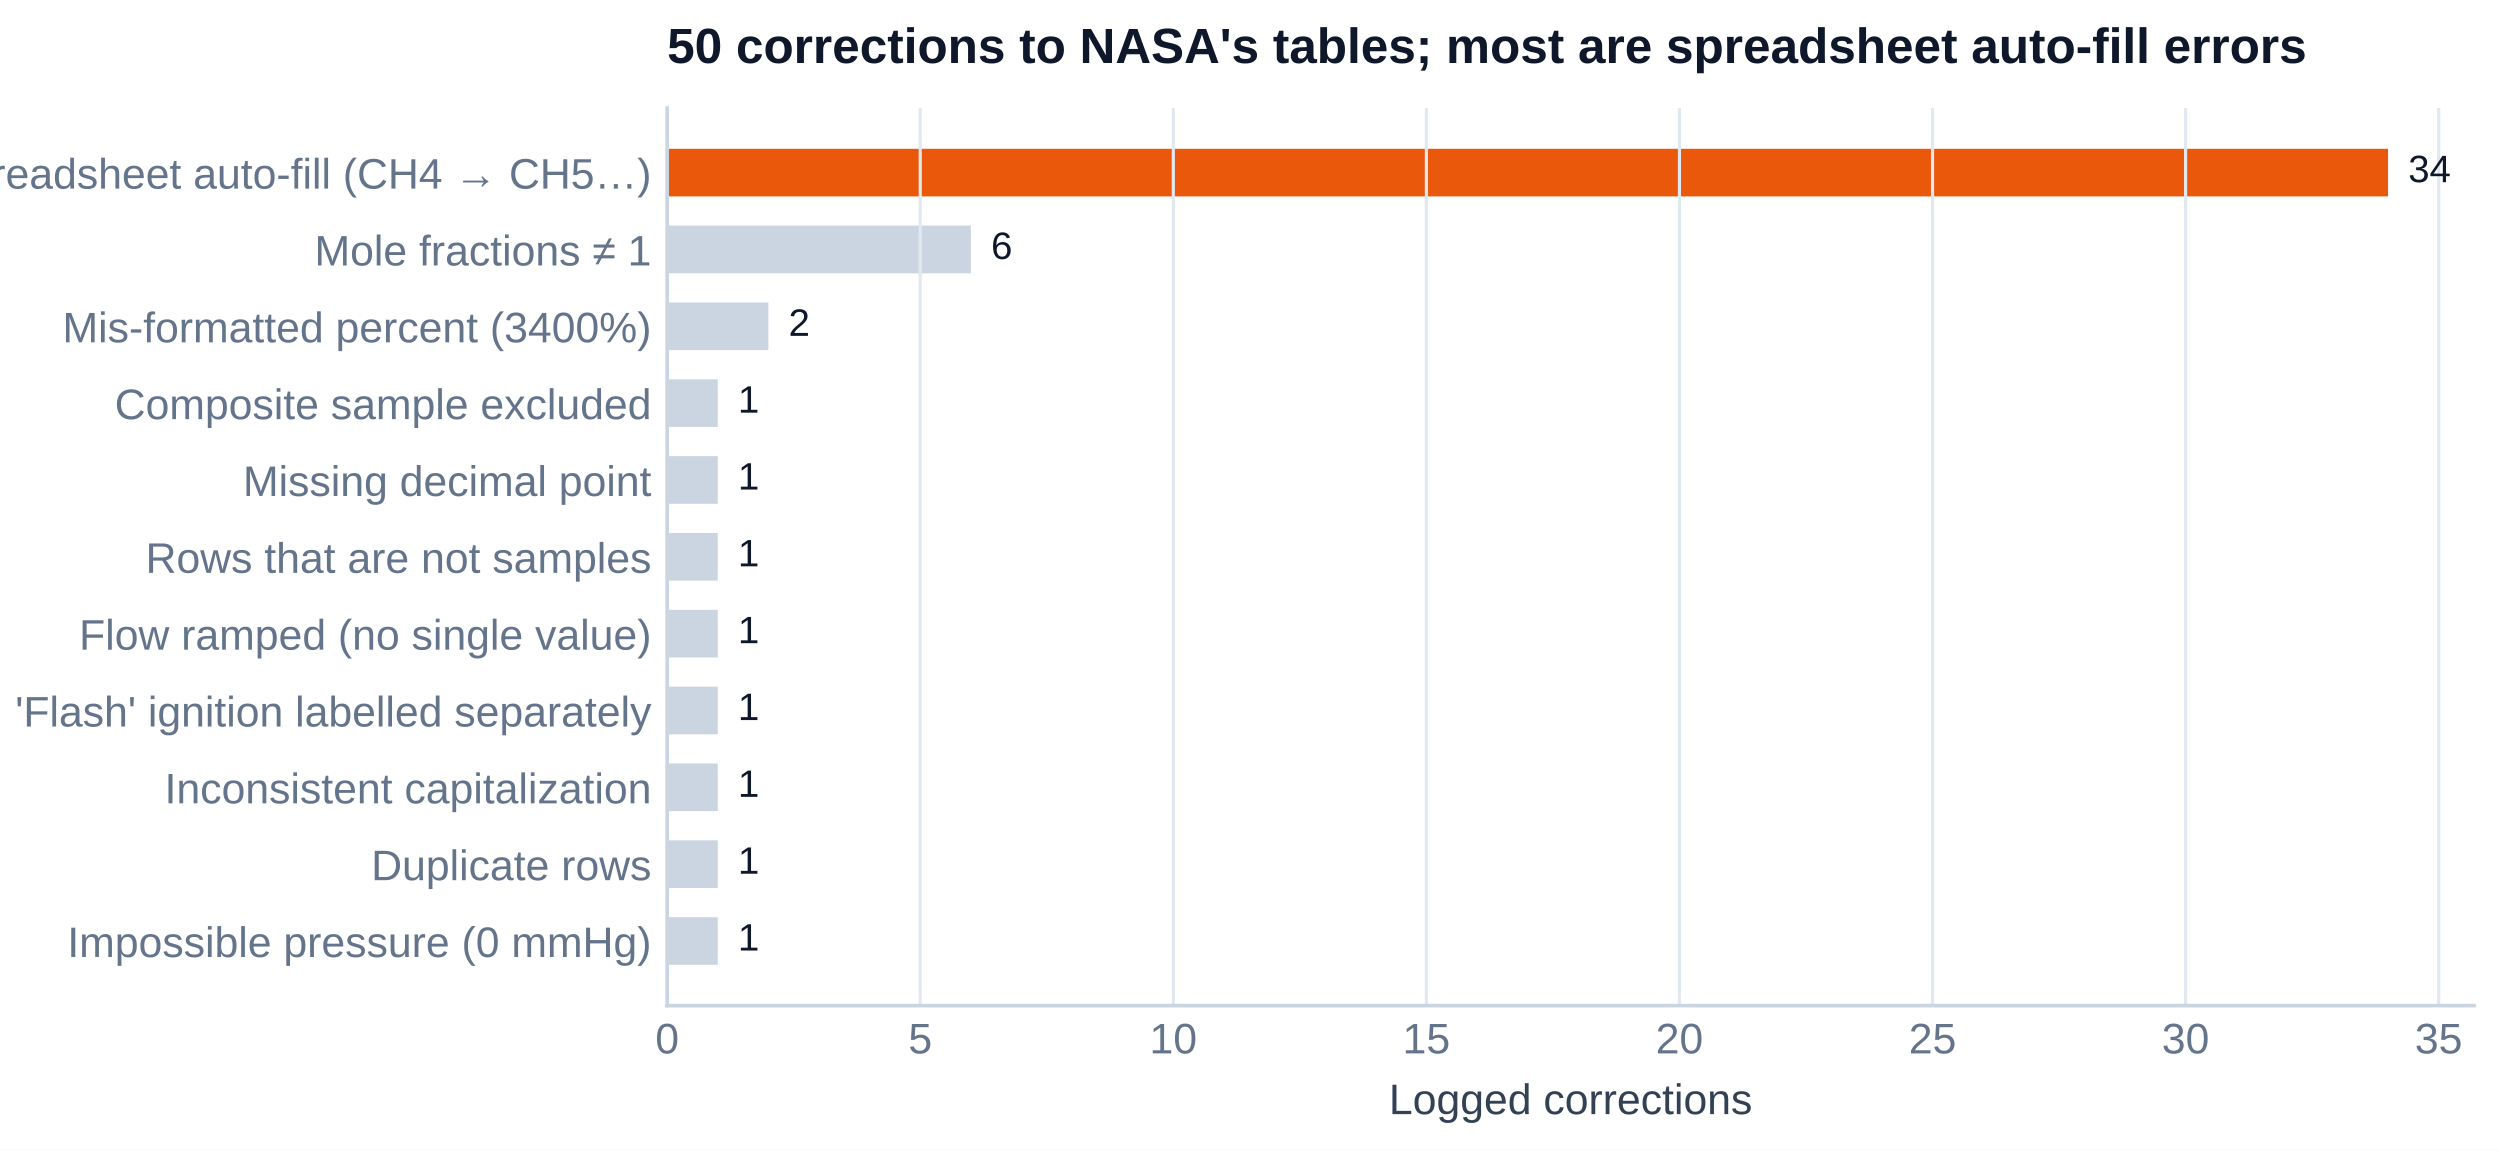
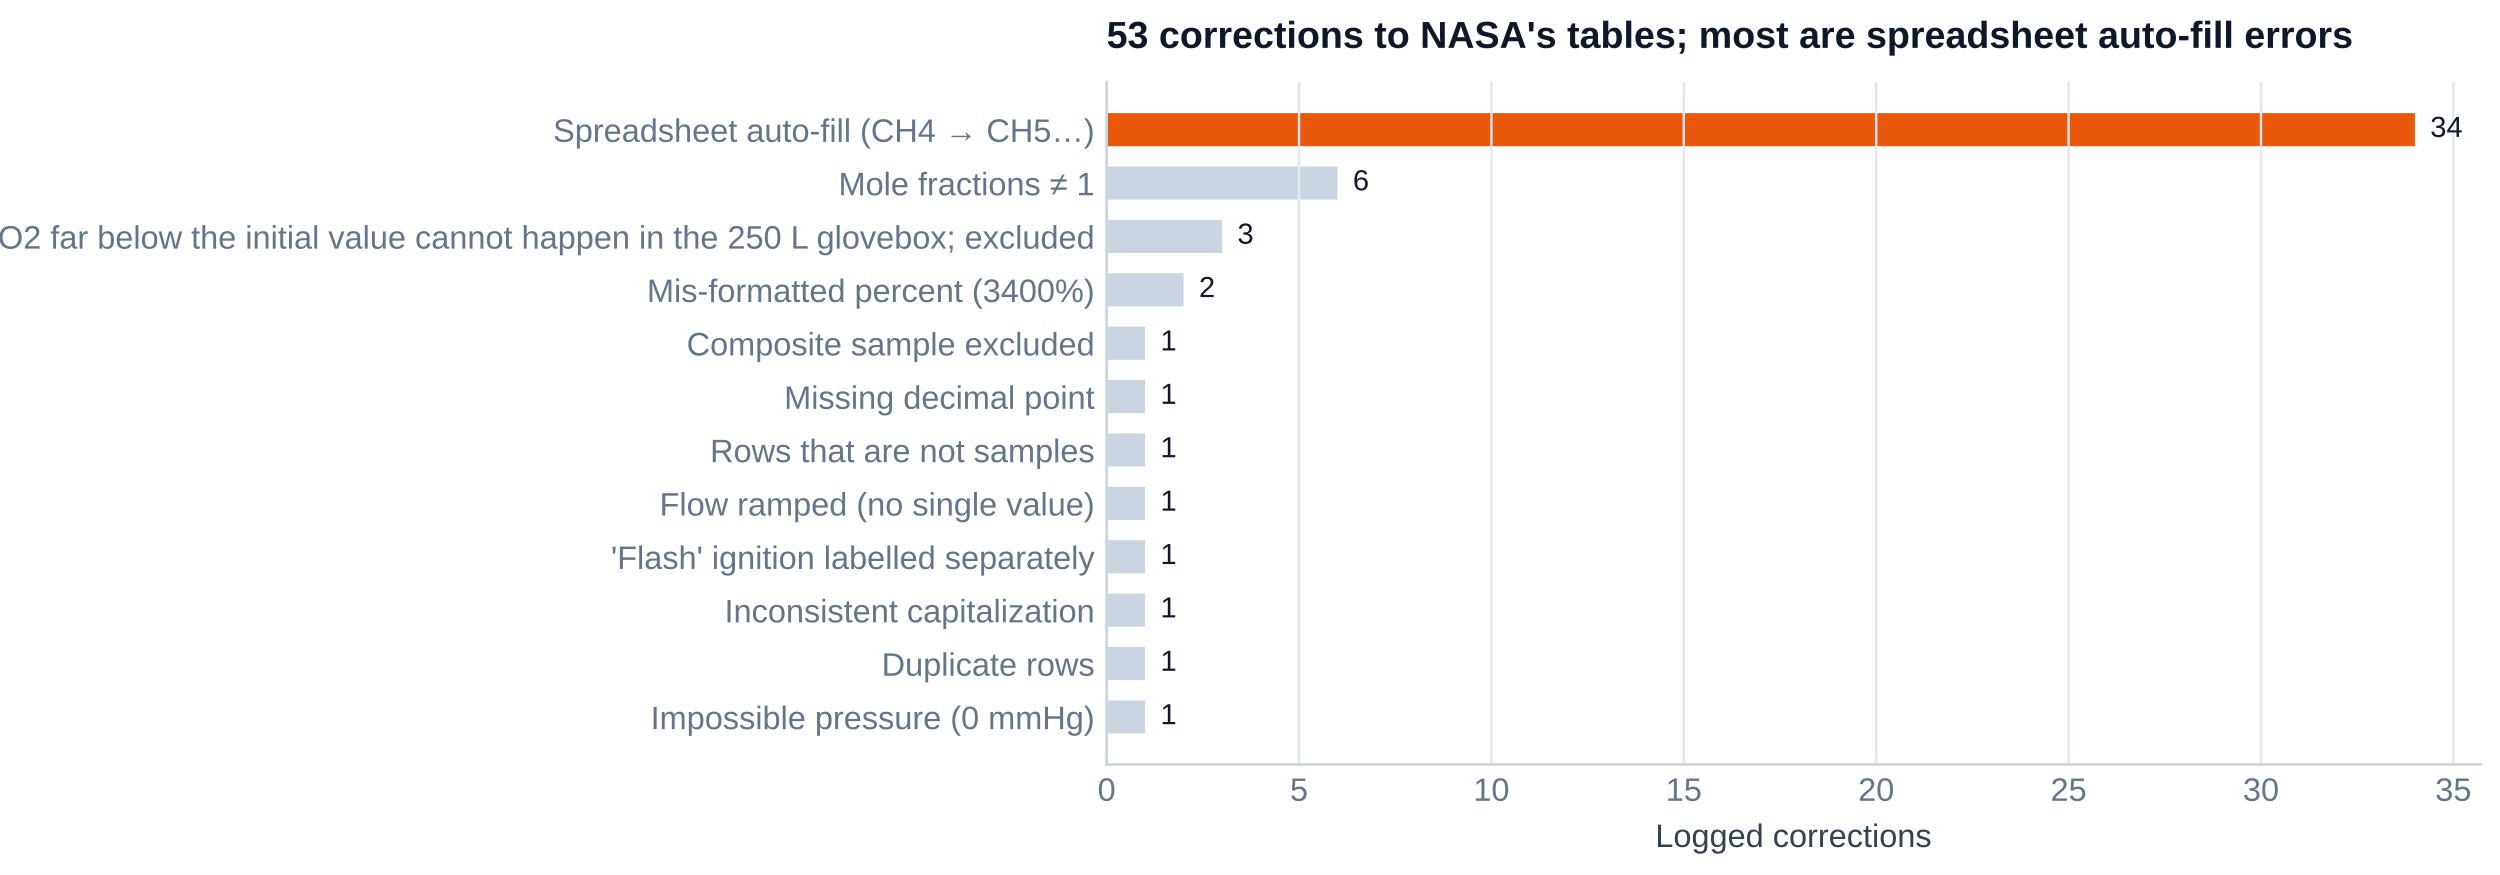
- <svg xmlns="http://www.w3.org/2000/svg" width="555.86pt" height="255.854pt" viewBox="0 0 555.86 255.854" version="1.1">
+ <svg xmlns="http://www.w3.org/2000/svg" width="731.172pt" height="255.854pt" viewBox="0 0 731.172 255.854" version="1.1">
  <defs>
    <style type="text/css">*{stroke-linejoin: round; stroke-linecap: butt}</style>
  </defs>
  <g id="figure_1">
    <g id="patch_1">
-       <path d="M -0 255.854  L 555.86 255.854  L 555.86 0  L -0 0  z " style="fill: #ffffff" />
+       <path d="M 0 255.854  L 731.172 255.854  L 731.172 0  L 0 0  z " style="fill: #ffffff" />
    </g>
    <g id="axes_1">
      <g id="patch_2">
-         <path d="M 148.34 223.594  L 550.1 223.594  L 550.1 24.01  L 148.34 24.01  z " style="fill: #ffffff" />
+         <path d="M 323.652 223.594  L 725.412 223.594  L 725.412 24.01  L 323.652 24.01  z " style="fill: #ffffff" />
      </g>
      <g id="patch_3">
-         <path d="M 148.34 214.522  L 159.594 214.522  L 159.594 203.929  L 148.34 203.929  z " clip-path="url(#p60c49c0760)" style="fill: #cbd5e1" />
+         <path d="M 323.652 214.522  L 334.906 214.522  L 334.906 204.841  L 323.652 204.841  z " clip-path="url(#p69505135a5)" style="fill: #cbd5e1" />
      </g>
      <g id="patch_4">
-         <path d="M 148.34 197.437  L 159.594 197.437  L 159.594 186.845  L 148.34 186.845  z " clip-path="url(#p60c49c0760)" style="fill: #cbd5e1" />
+         <path d="M 323.652 198.908  L 334.906 198.908  L 334.906 189.227  L 323.652 189.227  z " clip-path="url(#p69505135a5)" style="fill: #cbd5e1" />
      </g>
      <g id="patch_5">
-         <path d="M 148.34 180.353  L 159.594 180.353  L 159.594 169.76  L 148.34 169.76  z " clip-path="url(#p60c49c0760)" style="fill: #cbd5e1" />
+         <path d="M 323.652 183.293  L 334.906 183.293  L 334.906 173.612  L 323.652 173.612  z " clip-path="url(#p69505135a5)" style="fill: #cbd5e1" />
      </g>
      <g id="patch_6">
-         <path d="M 148.34 163.268  L 159.594 163.268  L 159.594 152.675  L 148.34 152.675  z " clip-path="url(#p60c49c0760)" style="fill: #cbd5e1" />
+         <path d="M 323.652 167.679  L 334.906 167.679  L 334.906 157.998  L 323.652 157.998  z " clip-path="url(#p69505135a5)" style="fill: #cbd5e1" />
      </g>
      <g id="patch_7">
-         <path d="M 148.34 146.183  L 159.594 146.183  L 159.594 135.59  L 148.34 135.59  z " clip-path="url(#p60c49c0760)" style="fill: #cbd5e1" />
+         <path d="M 323.652 152.064  L 334.906 152.064  L 334.906 142.383  L 323.652 142.383  z " clip-path="url(#p69505135a5)" style="fill: #cbd5e1" />
      </g>
      <g id="patch_8">
-         <path d="M 148.34 129.098  L 159.594 129.098  L 159.594 118.506  L 148.34 118.506  z " clip-path="url(#p60c49c0760)" style="fill: #cbd5e1" />
+         <path d="M 323.652 136.45  L 334.906 136.45  L 334.906 126.769  L 323.652 126.769  z " clip-path="url(#p69505135a5)" style="fill: #cbd5e1" />
      </g>
      <g id="patch_9">
-         <path d="M 148.34 112.014  L 159.594 112.014  L 159.594 101.421  L 148.34 101.421  z " clip-path="url(#p60c49c0760)" style="fill: #cbd5e1" />
+         <path d="M 323.652 120.835  L 334.906 120.835  L 334.906 111.154  L 323.652 111.154  z " clip-path="url(#p69505135a5)" style="fill: #cbd5e1" />
      </g>
      <g id="patch_10">
-         <path d="M 148.34 94.929  L 159.594 94.929  L 159.594 84.336  L 148.34 84.336  z " clip-path="url(#p60c49c0760)" style="fill: #cbd5e1" />
+         <path d="M 323.652 105.221  L 334.906 105.221  L 334.906 95.54  L 323.652 95.54  z " clip-path="url(#p69505135a5)" style="fill: #cbd5e1" />
      </g>
      <g id="patch_11">
-         <path d="M 148.34 77.844  L 170.848 77.844  L 170.848 67.251  L 148.34 67.251  z " clip-path="url(#p60c49c0760)" style="fill: #cbd5e1" />
+         <path d="M 323.652 89.606  L 346.16 89.606  L 346.16 79.925  L 323.652 79.925  z " clip-path="url(#p69505135a5)" style="fill: #cbd5e1" />
      </g>
      <g id="patch_12">
-         <path d="M 148.34 60.759  L 215.863 60.759  L 215.863 50.167  L 148.34 50.167  z " clip-path="url(#p60c49c0760)" style="fill: #cbd5e1" />
+         <path d="M 323.652 73.992  L 357.413 73.992  L 357.413 64.311  L 323.652 64.311  z " clip-path="url(#p69505135a5)" style="fill: #cbd5e1" />
      </g>
      <g id="patch_13">
-         <path d="M 148.34 43.675  L 530.969 43.675  L 530.969 33.082  L 148.34 33.082  z " clip-path="url(#p60c49c0760)" style="fill: #ea580c" />
+         <path d="M 323.652 58.377  L 391.175 58.377  L 391.175 48.696  L 323.652 48.696  z " clip-path="url(#p69505135a5)" style="fill: #cbd5e1" />
+       </g>
+       <g id="patch_14">
+         <path d="M 323.652 42.763  L 706.281 42.763  L 706.281 33.082  L 323.652 33.082  z " clip-path="url(#p69505135a5)" style="fill: #ea580c" />
      </g>
      <g id="matplotlib.axis_1">
        <g id="xtick_1">
          <g id="line2d_1">
-             <path d="M 148.34 223.594  L 148.34 24.01  " clip-path="url(#p60c49c0760)" style="fill: none; stroke: #e2e8f0; stroke-width: 0.7; stroke-linecap: square" />
+             <path d="M 323.652 223.594  L 323.652 24.01  " clip-path="url(#p69505135a5)" style="fill: none; stroke: #e2e8f0; stroke-width: 0.7; stroke-linecap: square" />
          </g>
          <g id="line2d_2" />
          <g id="text_1">
-             <text style="font-size: 9.5px; font-family: 'Segoe UI', 'Calibri', 'Carlito', 'Arial', 'Liberation Sans', 'DejaVu Sans'; text-anchor: middle; fill: #64748b" x="148.34" y="234.219" transform="rotate(-0 148.34 234.219)">0</text>
+             <text style="font-size: 9.5px; font-family: 'Segoe UI', 'Calibri', 'Carlito', 'Arial', 'Liberation Sans', 'DejaVu Sans'; text-anchor: middle; fill: #64748b" x="323.652" y="234.219" transform="rotate(-0 323.6521 234.219)">0</text>
          </g>
        </g>
        <g id="xtick_2">
          <g id="line2d_3">
-             <path d="M 204.609 223.594  L 204.609 24.01  " clip-path="url(#p60c49c0760)" style="fill: none; stroke: #e2e8f0; stroke-width: 0.7; stroke-linecap: square" />
+             <path d="M 379.921 223.594  L 379.921 24.01  " clip-path="url(#p69505135a5)" style="fill: none; stroke: #e2e8f0; stroke-width: 0.7; stroke-linecap: square" />
          </g>
          <g id="line2d_4" />
          <g id="text_2">
-             <text style="font-size: 9.5px; font-family: 'Segoe UI', 'Calibri', 'Carlito', 'Arial', 'Liberation Sans', 'DejaVu Sans'; text-anchor: middle; fill: #64748b" x="204.609" y="234.219" transform="rotate(-0 204.6089 234.219)">5</text>
+             <text style="font-size: 9.5px; font-family: 'Segoe UI', 'Calibri', 'Carlito', 'Arial', 'Liberation Sans', 'DejaVu Sans'; text-anchor: middle; fill: #64748b" x="379.921" y="234.219" transform="rotate(-0 379.921 234.219)">5</text>
          </g>
        </g>
        <g id="xtick_3">
          <g id="line2d_5">
-             <path d="M 260.878 223.594  L 260.878 24.01  " clip-path="url(#p60c49c0760)" style="fill: none; stroke: #e2e8f0; stroke-width: 0.7; stroke-linecap: square" />
+             <path d="M 436.19 223.594  L 436.19 24.01  " clip-path="url(#p69505135a5)" style="fill: none; stroke: #e2e8f0; stroke-width: 0.7; stroke-linecap: square" />
          </g>
          <g id="line2d_6" />
          <g id="text_3">
-             <text style="font-size: 9.5px; font-family: 'Segoe UI', 'Calibri', 'Carlito', 'Arial', 'Liberation Sans', 'DejaVu Sans'; text-anchor: middle; fill: #64748b" x="260.878" y="234.219" transform="rotate(-0 260.8778 234.219)">10</text>
+             <text style="font-size: 9.5px; font-family: 'Segoe UI', 'Calibri', 'Carlito', 'Arial', 'Liberation Sans', 'DejaVu Sans'; text-anchor: middle; fill: #64748b" x="436.19" y="234.219" transform="rotate(-0 436.1899 234.219)">10</text>
          </g>
        </g>
        <g id="xtick_4">
          <g id="line2d_7">
-             <path d="M 317.147 223.594  L 317.147 24.01  " clip-path="url(#p60c49c0760)" style="fill: none; stroke: #e2e8f0; stroke-width: 0.7; stroke-linecap: square" />
+             <path d="M 492.459 223.594  L 492.459 24.01  " clip-path="url(#p69505135a5)" style="fill: none; stroke: #e2e8f0; stroke-width: 0.7; stroke-linecap: square" />
          </g>
          <g id="line2d_8" />
          <g id="text_4">
-             <text style="font-size: 9.5px; font-family: 'Segoe UI', 'Calibri', 'Carlito', 'Arial', 'Liberation Sans', 'DejaVu Sans'; text-anchor: middle; fill: #64748b" x="317.147" y="234.219" transform="rotate(-0 317.1467 234.219)">15</text>
+             <text style="font-size: 9.5px; font-family: 'Segoe UI', 'Calibri', 'Carlito', 'Arial', 'Liberation Sans', 'DejaVu Sans'; text-anchor: middle; fill: #64748b" x="492.459" y="234.219" transform="rotate(-0 492.4588 234.219)">15</text>
          </g>
        </g>
        <g id="xtick_5">
          <g id="line2d_9">
-             <path d="M 373.416 223.594  L 373.416 24.01  " clip-path="url(#p60c49c0760)" style="fill: none; stroke: #e2e8f0; stroke-width: 0.7; stroke-linecap: square" />
+             <path d="M 548.728 223.594  L 548.728 24.01  " clip-path="url(#p69505135a5)" style="fill: none; stroke: #e2e8f0; stroke-width: 0.7; stroke-linecap: square" />
          </g>
          <g id="line2d_10" />
          <g id="text_5">
-             <text style="font-size: 9.5px; font-family: 'Segoe UI', 'Calibri', 'Carlito', 'Arial', 'Liberation Sans', 'DejaVu Sans'; text-anchor: middle; fill: #64748b" x="373.416" y="234.219" transform="rotate(-0 373.4156 234.219)">20</text>
+             <text style="font-size: 9.5px; font-family: 'Segoe UI', 'Calibri', 'Carlito', 'Arial', 'Liberation Sans', 'DejaVu Sans'; text-anchor: middle; fill: #64748b" x="548.728" y="234.219" transform="rotate(-0 548.7277 234.219)">20</text>
          </g>
        </g>
        <g id="xtick_6">
          <g id="line2d_11">
-             <path d="M 429.685 223.594  L 429.685 24.01  " clip-path="url(#p60c49c0760)" style="fill: none; stroke: #e2e8f0; stroke-width: 0.7; stroke-linecap: square" />
+             <path d="M 604.997 223.594  L 604.997 24.01  " clip-path="url(#p69505135a5)" style="fill: none; stroke: #e2e8f0; stroke-width: 0.7; stroke-linecap: square" />
          </g>
          <g id="line2d_12" />
          <g id="text_6">
-             <text style="font-size: 9.5px; font-family: 'Segoe UI', 'Calibri', 'Carlito', 'Arial', 'Liberation Sans', 'DejaVu Sans'; text-anchor: middle; fill: #64748b" x="429.685" y="234.219" transform="rotate(-0 429.6845 234.219)">25</text>
+             <text style="font-size: 9.5px; font-family: 'Segoe UI', 'Calibri', 'Carlito', 'Arial', 'Liberation Sans', 'DejaVu Sans'; text-anchor: middle; fill: #64748b" x="604.997" y="234.219" transform="rotate(-0 604.9966 234.219)">25</text>
          </g>
        </g>
        <g id="xtick_7">
          <g id="line2d_13">
-             <path d="M 485.953 223.594  L 485.953 24.01  " clip-path="url(#p60c49c0760)" style="fill: none; stroke: #e2e8f0; stroke-width: 0.7; stroke-linecap: square" />
+             <path d="M 661.266 223.594  L 661.266 24.01  " clip-path="url(#p69505135a5)" style="fill: none; stroke: #e2e8f0; stroke-width: 0.7; stroke-linecap: square" />
          </g>
          <g id="line2d_14" />
          <g id="text_7">
-             <text style="font-size: 9.5px; font-family: 'Segoe UI', 'Calibri', 'Carlito', 'Arial', 'Liberation Sans', 'DejaVu Sans'; text-anchor: middle; fill: #64748b" x="485.953" y="234.219" transform="rotate(-0 485.9534 234.219)">30</text>
+             <text style="font-size: 9.5px; font-family: 'Segoe UI', 'Calibri', 'Carlito', 'Arial', 'Liberation Sans', 'DejaVu Sans'; text-anchor: middle; fill: #64748b" x="661.266" y="234.219" transform="rotate(-0 661.2656 234.219)">30</text>
          </g>
        </g>
        <g id="xtick_8">
          <g id="line2d_15">
-             <path d="M 542.222 223.594  L 542.222 24.01  " clip-path="url(#p60c49c0760)" style="fill: none; stroke: #e2e8f0; stroke-width: 0.7; stroke-linecap: square" />
+             <path d="M 717.534 223.594  L 717.534 24.01  " clip-path="url(#p69505135a5)" style="fill: none; stroke: #e2e8f0; stroke-width: 0.7; stroke-linecap: square" />
          </g>
          <g id="line2d_16" />
          <g id="text_8">
-             <text style="font-size: 9.5px; font-family: 'Segoe UI', 'Calibri', 'Carlito', 'Arial', 'Liberation Sans', 'DejaVu Sans'; text-anchor: middle; fill: #64748b" x="542.222" y="234.219" transform="rotate(-0 542.2224 234.219)">35</text>
+             <text style="font-size: 9.5px; font-family: 'Segoe UI', 'Calibri', 'Carlito', 'Arial', 'Liberation Sans', 'DejaVu Sans'; text-anchor: middle; fill: #64748b" x="717.534" y="234.219" transform="rotate(-0 717.5345 234.219)">35</text>
          </g>
        </g>
        <g id="text_9">
-           <text style="font-size: 9.5px; font-family: 'Segoe UI', 'Calibri', 'Carlito', 'Arial', 'Liberation Sans', 'DejaVu Sans'; text-anchor: middle; fill: #334155" x="349.22" y="247.719" transform="rotate(-0 349.22 247.719)">Logged corrections</text>
+           <text style="font-size: 9.5px; font-family: 'Segoe UI', 'Calibri', 'Carlito', 'Arial', 'Liberation Sans', 'DejaVu Sans'; text-anchor: middle; fill: #334155" x="524.532" y="247.719" transform="rotate(-0 524.5321 247.719)">Logged corrections</text>
        </g>
      </g>
      <g id="matplotlib.axis_2">
        <g id="ytick_1">
          <g id="line2d_17" />
          <g id="text_10">
-             <text style="font-size: 9.5px; font-family: 'Segoe UI', 'Calibri', 'Carlito', 'Arial', 'Liberation Sans', 'DejaVu Sans'; text-anchor: end; fill: #64748b" x="144.84" y="212.788" transform="rotate(-0 144.84 212.7882)">Impossible pressure (0 mmHg)</text>
+             <text style="font-size: 9.5px; font-family: 'Segoe UI', 'Calibri', 'Carlito', 'Arial', 'Liberation Sans', 'DejaVu Sans'; text-anchor: end; fill: #64748b" x="320.152" y="213.244" transform="rotate(-0 320.1521 213.244)">Impossible pressure (0 mmHg)</text>
          </g>
        </g>
        <g id="ytick_2">
          <g id="line2d_18" />
          <g id="text_11">
-             <text style="font-size: 9.5px; font-family: 'Segoe UI', 'Calibri', 'Carlito', 'Arial', 'Liberation Sans', 'DejaVu Sans'; text-anchor: end; fill: #64748b" x="144.84" y="195.703" transform="rotate(-0 144.84 195.7035)">Duplicate rows</text>
+             <text style="font-size: 9.5px; font-family: 'Segoe UI', 'Calibri', 'Carlito', 'Arial', 'Liberation Sans', 'DejaVu Sans'; text-anchor: end; fill: #64748b" x="320.152" y="197.63" transform="rotate(-0 320.1521 197.6296)">Duplicate rows</text>
          </g>
        </g>
        <g id="ytick_3">
          <g id="line2d_19" />
          <g id="text_12">
-             <text style="font-size: 9.5px; font-family: 'Segoe UI', 'Calibri', 'Carlito', 'Arial', 'Liberation Sans', 'DejaVu Sans'; text-anchor: end; fill: #64748b" x="144.84" y="178.619" transform="rotate(-0 144.84 178.6187)">Inconsistent capitalization</text>
+             <text style="font-size: 9.5px; font-family: 'Segoe UI', 'Calibri', 'Carlito', 'Arial', 'Liberation Sans', 'DejaVu Sans'; text-anchor: end; fill: #64748b" x="320.152" y="182.015" transform="rotate(-0 320.1521 182.0151)">Inconsistent capitalization</text>
          </g>
        </g>
        <g id="ytick_4">
          <g id="line2d_20" />
          <g id="text_13">
-             <text style="font-size: 9.5px; font-family: 'Segoe UI', 'Calibri', 'Carlito', 'Arial', 'Liberation Sans', 'DejaVu Sans'; text-anchor: end; fill: #64748b" x="144.84" y="161.534" transform="rotate(-0 144.84 161.534)">'Flash' ignition labelled separately</text>
+             <text style="font-size: 9.5px; font-family: 'Segoe UI', 'Calibri', 'Carlito', 'Arial', 'Liberation Sans', 'DejaVu Sans'; text-anchor: end; fill: #64748b" x="320.152" y="166.401" transform="rotate(-0 320.1521 166.4006)">'Flash' ignition labelled separately</text>
          </g>
        </g>
        <g id="ytick_5">
          <g id="line2d_21" />
          <g id="text_14">
-             <text style="font-size: 9.5px; font-family: 'Segoe UI', 'Calibri', 'Carlito', 'Arial', 'Liberation Sans', 'DejaVu Sans'; text-anchor: end; fill: #64748b" x="144.84" y="144.449" transform="rotate(-0 144.84 144.4492)">Flow ramped (no single value)</text>
+             <text style="font-size: 9.5px; font-family: 'Segoe UI', 'Calibri', 'Carlito', 'Arial', 'Liberation Sans', 'DejaVu Sans'; text-anchor: end; fill: #64748b" x="320.152" y="150.786" transform="rotate(-0 320.1521 150.7862)">Flow ramped (no single value)</text>
          </g>
        </g>
        <g id="ytick_6">
          <g id="line2d_22" />
          <g id="text_15">
-             <text style="font-size: 9.5px; font-family: 'Segoe UI', 'Calibri', 'Carlito', 'Arial', 'Liberation Sans', 'DejaVu Sans'; text-anchor: end; fill: #64748b" x="144.84" y="127.365" transform="rotate(-0 144.84 127.3645)">Rows that are not samples</text>
+             <text style="font-size: 9.5px; font-family: 'Segoe UI', 'Calibri', 'Carlito', 'Arial', 'Liberation Sans', 'DejaVu Sans'; text-anchor: end; fill: #64748b" x="320.152" y="135.172" transform="rotate(-0 320.1521 135.1717)">Rows that are not samples</text>
          </g>
        </g>
        <g id="ytick_7">
          <g id="line2d_23" />
          <g id="text_16">
-             <text style="font-size: 9.5px; font-family: 'Segoe UI', 'Calibri', 'Carlito', 'Arial', 'Liberation Sans', 'DejaVu Sans'; text-anchor: end; fill: #64748b" x="144.84" y="110.28" transform="rotate(-0 144.84 110.2798)">Missing decimal point</text>
+             <text style="font-size: 9.5px; font-family: 'Segoe UI', 'Calibri', 'Carlito', 'Arial', 'Liberation Sans', 'DejaVu Sans'; text-anchor: end; fill: #64748b" x="320.152" y="119.557" transform="rotate(-0 320.1521 119.5573)">Missing decimal point</text>
          </g>
        </g>
        <g id="ytick_8">
          <g id="line2d_24" />
          <g id="text_17">
-             <text style="font-size: 9.5px; font-family: 'Segoe UI', 'Calibri', 'Carlito', 'Arial', 'Liberation Sans', 'DejaVu Sans'; text-anchor: end; fill: #64748b" x="144.84" y="93.195" transform="rotate(-0 144.84 93.19501)">Composite sample excluded</text>
+             <text style="font-size: 9.5px; font-family: 'Segoe UI', 'Calibri', 'Carlito', 'Arial', 'Liberation Sans', 'DejaVu Sans'; text-anchor: end; fill: #64748b" x="320.152" y="103.943" transform="rotate(-0 320.1521 103.9428)">Composite sample excluded</text>
          </g>
        </g>
        <g id="ytick_9">
          <g id="line2d_25" />
          <g id="text_18">
-             <text style="font-size: 9.5px; font-family: 'Segoe UI', 'Calibri', 'Carlito', 'Arial', 'Liberation Sans', 'DejaVu Sans'; text-anchor: end; fill: #64748b" x="144.84" y="76.11" transform="rotate(-0 144.84 76.11026)">Mis-formatted percent (3400%)</text>
+             <text style="font-size: 9.5px; font-family: 'Segoe UI', 'Calibri', 'Carlito', 'Arial', 'Liberation Sans', 'DejaVu Sans'; text-anchor: end; fill: #64748b" x="320.152" y="88.328" transform="rotate(-0 320.1521 88.32836)">Mis-formatted percent (3400%)</text>
          </g>
        </g>
        <g id="ytick_10">
          <g id="line2d_26" />
          <g id="text_19">
-             <text style="font-size: 9.5px; font-family: 'Segoe UI', 'Calibri', 'Carlito', 'Arial', 'Liberation Sans', 'DejaVu Sans'; text-anchor: end; fill: #64748b" x="144.84" y="59.026" transform="rotate(-0 144.84 59.02552)">Mole fractions ≠ 1</text>
+             <text style="font-size: 9.5px; font-family: 'Segoe UI', 'Calibri', 'Carlito', 'Arial', 'Liberation Sans', 'DejaVu Sans'; text-anchor: end; fill: #64748b" x="320.152" y="72.714" transform="rotate(-0 320.1521 72.7139)">Final O2 far below the initial value cannot happen in the 250 L glovebox; excluded</text>
          </g>
        </g>
        <g id="ytick_11">
          <g id="line2d_27" />
          <g id="text_20">
-             <text style="font-size: 9.5px; font-family: 'Segoe UI', 'Calibri', 'Carlito', 'Arial', 'Liberation Sans', 'DejaVu Sans'; text-anchor: end; fill: #64748b" x="144.84" y="41.941" transform="rotate(-0 144.84 41.94077)">Spreadsheet auto-fill (CH4 → CH5…)</text>
-           </g>
-         </g>
-       </g>
-       <g id="patch_14">
-         <path d="M 148.34 223.594  L 148.34 24.01  " style="fill: none; stroke: #cbd5e1; stroke-width: 0.8; stroke-linejoin: miter; stroke-linecap: square" />
+             <text style="font-size: 9.5px; font-family: 'Segoe UI', 'Calibri', 'Carlito', 'Arial', 'Liberation Sans', 'DejaVu Sans'; text-anchor: end; fill: #64748b" x="320.152" y="57.099" transform="rotate(-0 320.1521 57.09944)">Mole fractions ≠ 1</text>
+           </g>
+         </g>
+         <g id="ytick_12">
+           <g id="line2d_28" />
+           <g id="text_21">
+             <text style="font-size: 9.5px; font-family: 'Segoe UI', 'Calibri', 'Carlito', 'Arial', 'Liberation Sans', 'DejaVu Sans'; text-anchor: end; fill: #64748b" x="320.152" y="41.485" transform="rotate(-0 320.1521 41.48498)">Spreadsheet auto-fill (CH4 → CH5…)</text>
+           </g>
+         </g>
      </g>
      <g id="patch_15">
-         <path d="M 148.34 223.594  L 550.1 223.594  " style="fill: none; stroke: #cbd5e1; stroke-width: 0.8; stroke-linejoin: miter; stroke-linecap: square" />
-       </g>
-       <g id="text_21">
-         <text style="font-size: 8.5px; font-family: 'Segoe UI', 'Calibri', 'Carlito', 'Arial', 'Liberation Sans', 'DejaVu Sans'; text-anchor: start; fill: #0f172a" x="164.095" y="211.351" transform="rotate(-0 164.0953 211.3507)">1</text>
+         <path d="M 323.652 223.594  L 323.652 24.01  " style="fill: none; stroke: #cbd5e1; stroke-width: 0.8; stroke-linejoin: miter; stroke-linecap: square" />
+       </g>
+       <g id="patch_16">
+         <path d="M 323.652 223.594  L 725.412 223.594  " style="fill: none; stroke: #cbd5e1; stroke-width: 0.8; stroke-linejoin: miter; stroke-linecap: square" />
      </g>
      <g id="text_22">
-         <text style="font-size: 8.5px; font-family: 'Segoe UI', 'Calibri', 'Carlito', 'Arial', 'Liberation Sans', 'DejaVu Sans'; text-anchor: start; fill: #0f172a" x="164.095" y="194.266" transform="rotate(-0 164.0953 194.266)">1</text>
+         <text style="font-size: 8.5px; font-family: 'Segoe UI', 'Calibri', 'Carlito', 'Arial', 'Liberation Sans', 'DejaVu Sans'; text-anchor: start; fill: #0f172a" x="339.407" y="211.807" transform="rotate(-0 339.4074 211.8065)">1</text>
      </g>
      <g id="text_23">
-         <text style="font-size: 8.5px; font-family: 'Segoe UI', 'Calibri', 'Carlito', 'Arial', 'Liberation Sans', 'DejaVu Sans'; text-anchor: start; fill: #0f172a" x="164.095" y="177.181" transform="rotate(-0 164.0953 177.1812)">1</text>
+         <text style="font-size: 8.5px; font-family: 'Segoe UI', 'Calibri', 'Carlito', 'Arial', 'Liberation Sans', 'DejaVu Sans'; text-anchor: start; fill: #0f172a" x="339.407" y="196.192" transform="rotate(-0 339.4074 196.1921)">1</text>
      </g>
      <g id="text_24">
-         <text style="font-size: 8.5px; font-family: 'Segoe UI', 'Calibri', 'Carlito', 'Arial', 'Liberation Sans', 'DejaVu Sans'; text-anchor: start; fill: #0f172a" x="164.095" y="160.096" transform="rotate(-0 164.0953 160.0965)">1</text>
+         <text style="font-size: 8.5px; font-family: 'Segoe UI', 'Calibri', 'Carlito', 'Arial', 'Liberation Sans', 'DejaVu Sans'; text-anchor: start; fill: #0f172a" x="339.407" y="180.578" transform="rotate(-0 339.4074 180.5776)">1</text>
      </g>
      <g id="text_25">
-         <text style="font-size: 8.5px; font-family: 'Segoe UI', 'Calibri', 'Carlito', 'Arial', 'Liberation Sans', 'DejaVu Sans'; text-anchor: start; fill: #0f172a" x="164.095" y="143.012" transform="rotate(-0 164.0953 143.0117)">1</text>
+         <text style="font-size: 8.5px; font-family: 'Segoe UI', 'Calibri', 'Carlito', 'Arial', 'Liberation Sans', 'DejaVu Sans'; text-anchor: start; fill: #0f172a" x="339.407" y="164.963" transform="rotate(-0 339.4074 164.9631)">1</text>
      </g>
      <g id="text_26">
-         <text style="font-size: 8.5px; font-family: 'Segoe UI', 'Calibri', 'Carlito', 'Arial', 'Liberation Sans', 'DejaVu Sans'; text-anchor: start; fill: #0f172a" x="164.095" y="125.927" transform="rotate(-0 164.0953 125.927)">1</text>
+         <text style="font-size: 8.5px; font-family: 'Segoe UI', 'Calibri', 'Carlito', 'Arial', 'Liberation Sans', 'DejaVu Sans'; text-anchor: start; fill: #0f172a" x="339.407" y="149.349" transform="rotate(-0 339.4074 149.3487)">1</text>
      </g>
      <g id="text_27">
-         <text style="font-size: 8.5px; font-family: 'Segoe UI', 'Calibri', 'Carlito', 'Arial', 'Liberation Sans', 'DejaVu Sans'; text-anchor: start; fill: #0f172a" x="164.095" y="108.842" transform="rotate(-0 164.0953 108.8423)">1</text>
+         <text style="font-size: 8.5px; font-family: 'Segoe UI', 'Calibri', 'Carlito', 'Arial', 'Liberation Sans', 'DejaVu Sans'; text-anchor: start; fill: #0f172a" x="339.407" y="133.734" transform="rotate(-0 339.4074 133.7342)">1</text>
      </g>
      <g id="text_28">
-         <text style="font-size: 8.5px; font-family: 'Segoe UI', 'Calibri', 'Carlito', 'Arial', 'Liberation Sans', 'DejaVu Sans'; text-anchor: start; fill: #0f172a" x="164.095" y="91.758" transform="rotate(-0 164.0953 91.75751)">1</text>
+         <text style="font-size: 8.5px; font-family: 'Segoe UI', 'Calibri', 'Carlito', 'Arial', 'Liberation Sans', 'DejaVu Sans'; text-anchor: start; fill: #0f172a" x="339.407" y="118.12" transform="rotate(-0 339.4074 118.1198)">1</text>
      </g>
      <g id="text_29">
-         <text style="font-size: 8.5px; font-family: 'Segoe UI', 'Calibri', 'Carlito', 'Arial', 'Liberation Sans', 'DejaVu Sans'; text-anchor: start; fill: #0f172a" x="175.349" y="74.673" transform="rotate(-0 175.3491 74.67276)">2</text>
+         <text style="font-size: 8.5px; font-family: 'Segoe UI', 'Calibri', 'Carlito', 'Arial', 'Liberation Sans', 'DejaVu Sans'; text-anchor: start; fill: #0f172a" x="339.407" y="102.505" transform="rotate(-0 339.4074 102.5053)">1</text>
      </g>
      <g id="text_30">
-         <text style="font-size: 8.5px; font-family: 'Segoe UI', 'Calibri', 'Carlito', 'Arial', 'Liberation Sans', 'DejaVu Sans'; text-anchor: start; fill: #0f172a" x="220.364" y="57.588" transform="rotate(-0 220.3642 57.58802)">6</text>
+         <text style="font-size: 8.5px; font-family: 'Segoe UI', 'Calibri', 'Carlito', 'Arial', 'Liberation Sans', 'DejaVu Sans'; text-anchor: start; fill: #0f172a" x="350.661" y="86.891" transform="rotate(-0 350.6612 86.89086)">2</text>
      </g>
      <g id="text_31">
-         <text style="font-size: 8.5px; font-family: 'Segoe UI', 'Calibri', 'Carlito', 'Arial', 'Liberation Sans', 'DejaVu Sans'; text-anchor: start; fill: #0f172a" x="535.47" y="40.503" transform="rotate(-0 535.4701 40.50327)">34</text>
+         <text style="font-size: 8.5px; font-family: 'Segoe UI', 'Calibri', 'Carlito', 'Arial', 'Liberation Sans', 'DejaVu Sans'; text-anchor: start; fill: #0f172a" x="361.915" y="71.276" transform="rotate(-0 361.915 71.2764)">3</text>
      </g>
      <g id="text_32">
-         <text style="font-weight: 600; font-size: 11px; font-family: 'Segoe UI', 'Calibri', 'Carlito', 'Arial', 'Liberation Sans', 'DejaVu Sans'; text-anchor: start; fill: #0f172a" x="148.34" y="14.01" transform="rotate(-0 148.34 14.01)">50 corrections to NASA's tables; most are spreadsheet auto-fill errors</text>
+         <text style="font-size: 8.5px; font-family: 'Segoe UI', 'Calibri', 'Carlito', 'Arial', 'Liberation Sans', 'DejaVu Sans'; text-anchor: start; fill: #0f172a" x="395.676" y="55.662" transform="rotate(-0 395.6763 55.66194)">6</text>
+       </g>
+       <g id="text_33">
+         <text style="font-size: 8.5px; font-family: 'Segoe UI', 'Calibri', 'Carlito', 'Arial', 'Liberation Sans', 'DejaVu Sans'; text-anchor: start; fill: #0f172a" x="710.782" y="40.047" transform="rotate(-0 710.7822 40.04748)">34</text>
+       </g>
+       <g id="text_34">
+         <text style="font-weight: 600; font-size: 11px; font-family: 'Segoe UI', 'Calibri', 'Carlito', 'Arial', 'Liberation Sans', 'DejaVu Sans'; text-anchor: start; fill: #0f172a" x="323.652" y="14.01" transform="rotate(-0 323.6521 14.01)">53 corrections to NASA's tables; most are spreadsheet auto-fill errors</text>
      </g>
    </g>
  </g>
  <defs>
-     <clipPath id="p60c49c0760">
-       <rect x="148.34" y="24.01" width="401.76" height="199.584" />
+     <clipPath id="p69505135a5">
+       <rect x="323.652" y="24.01" width="401.76" height="199.584" />
    </clipPath>
  </defs>
</svg>
